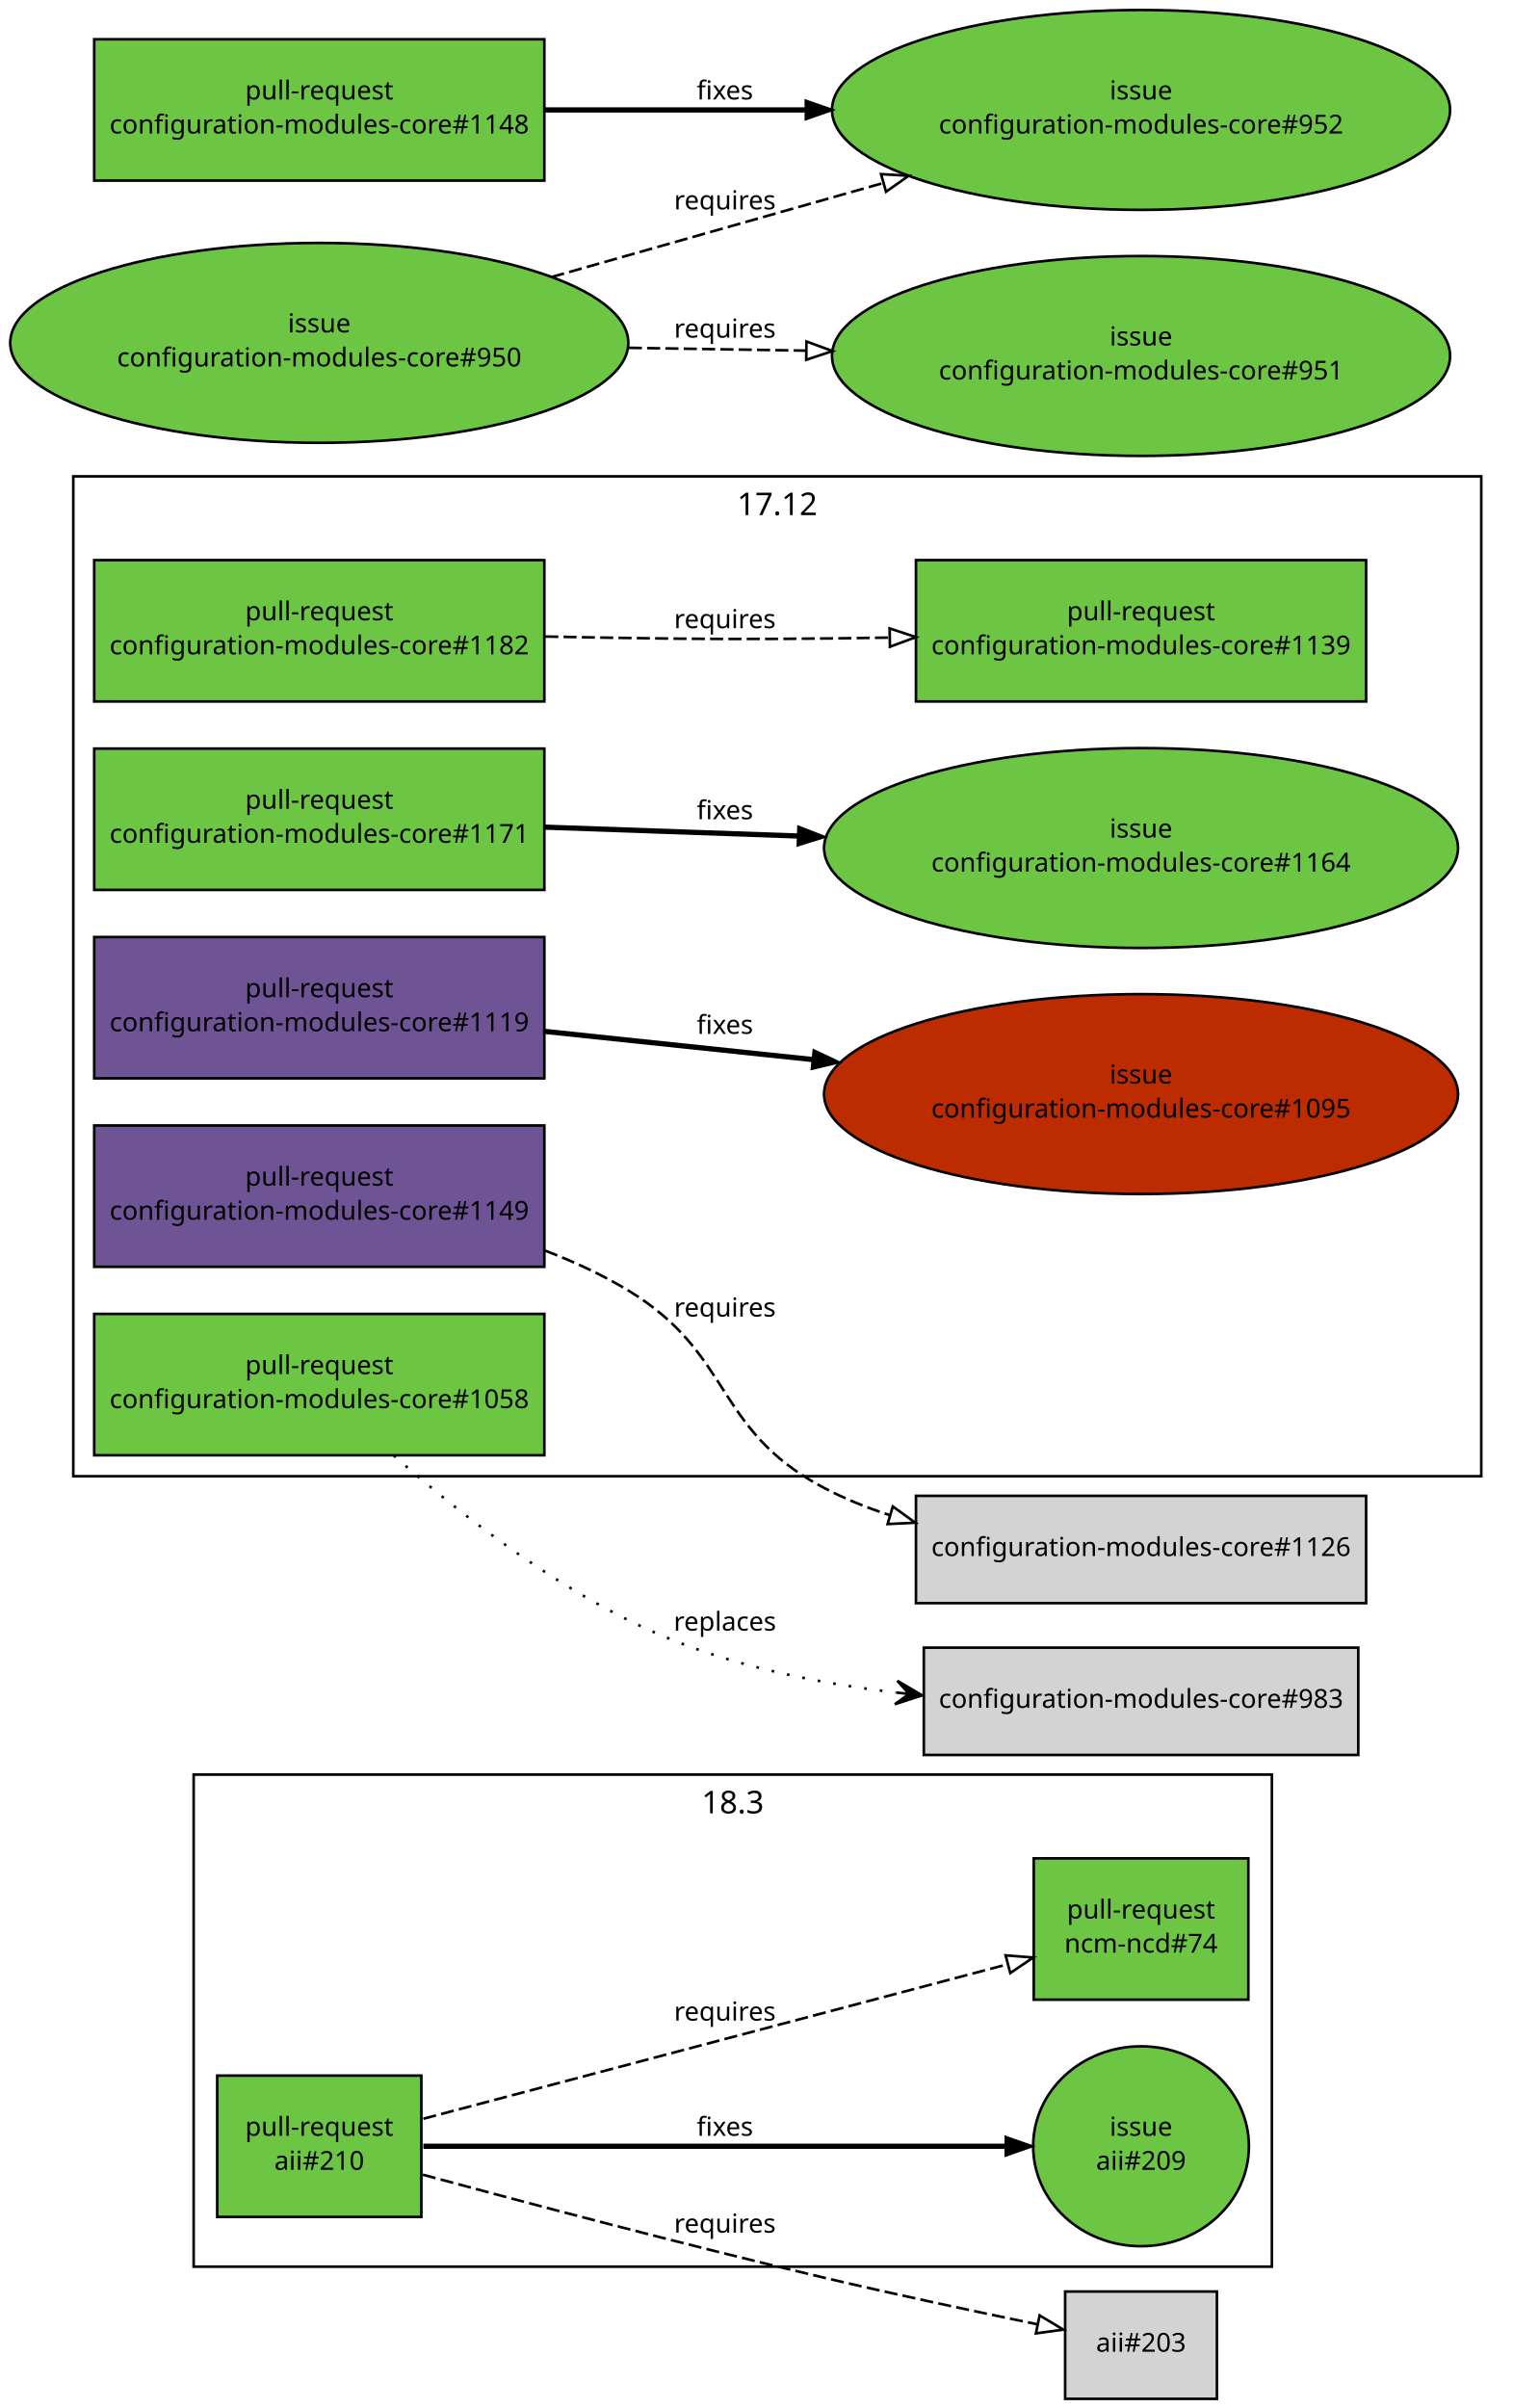
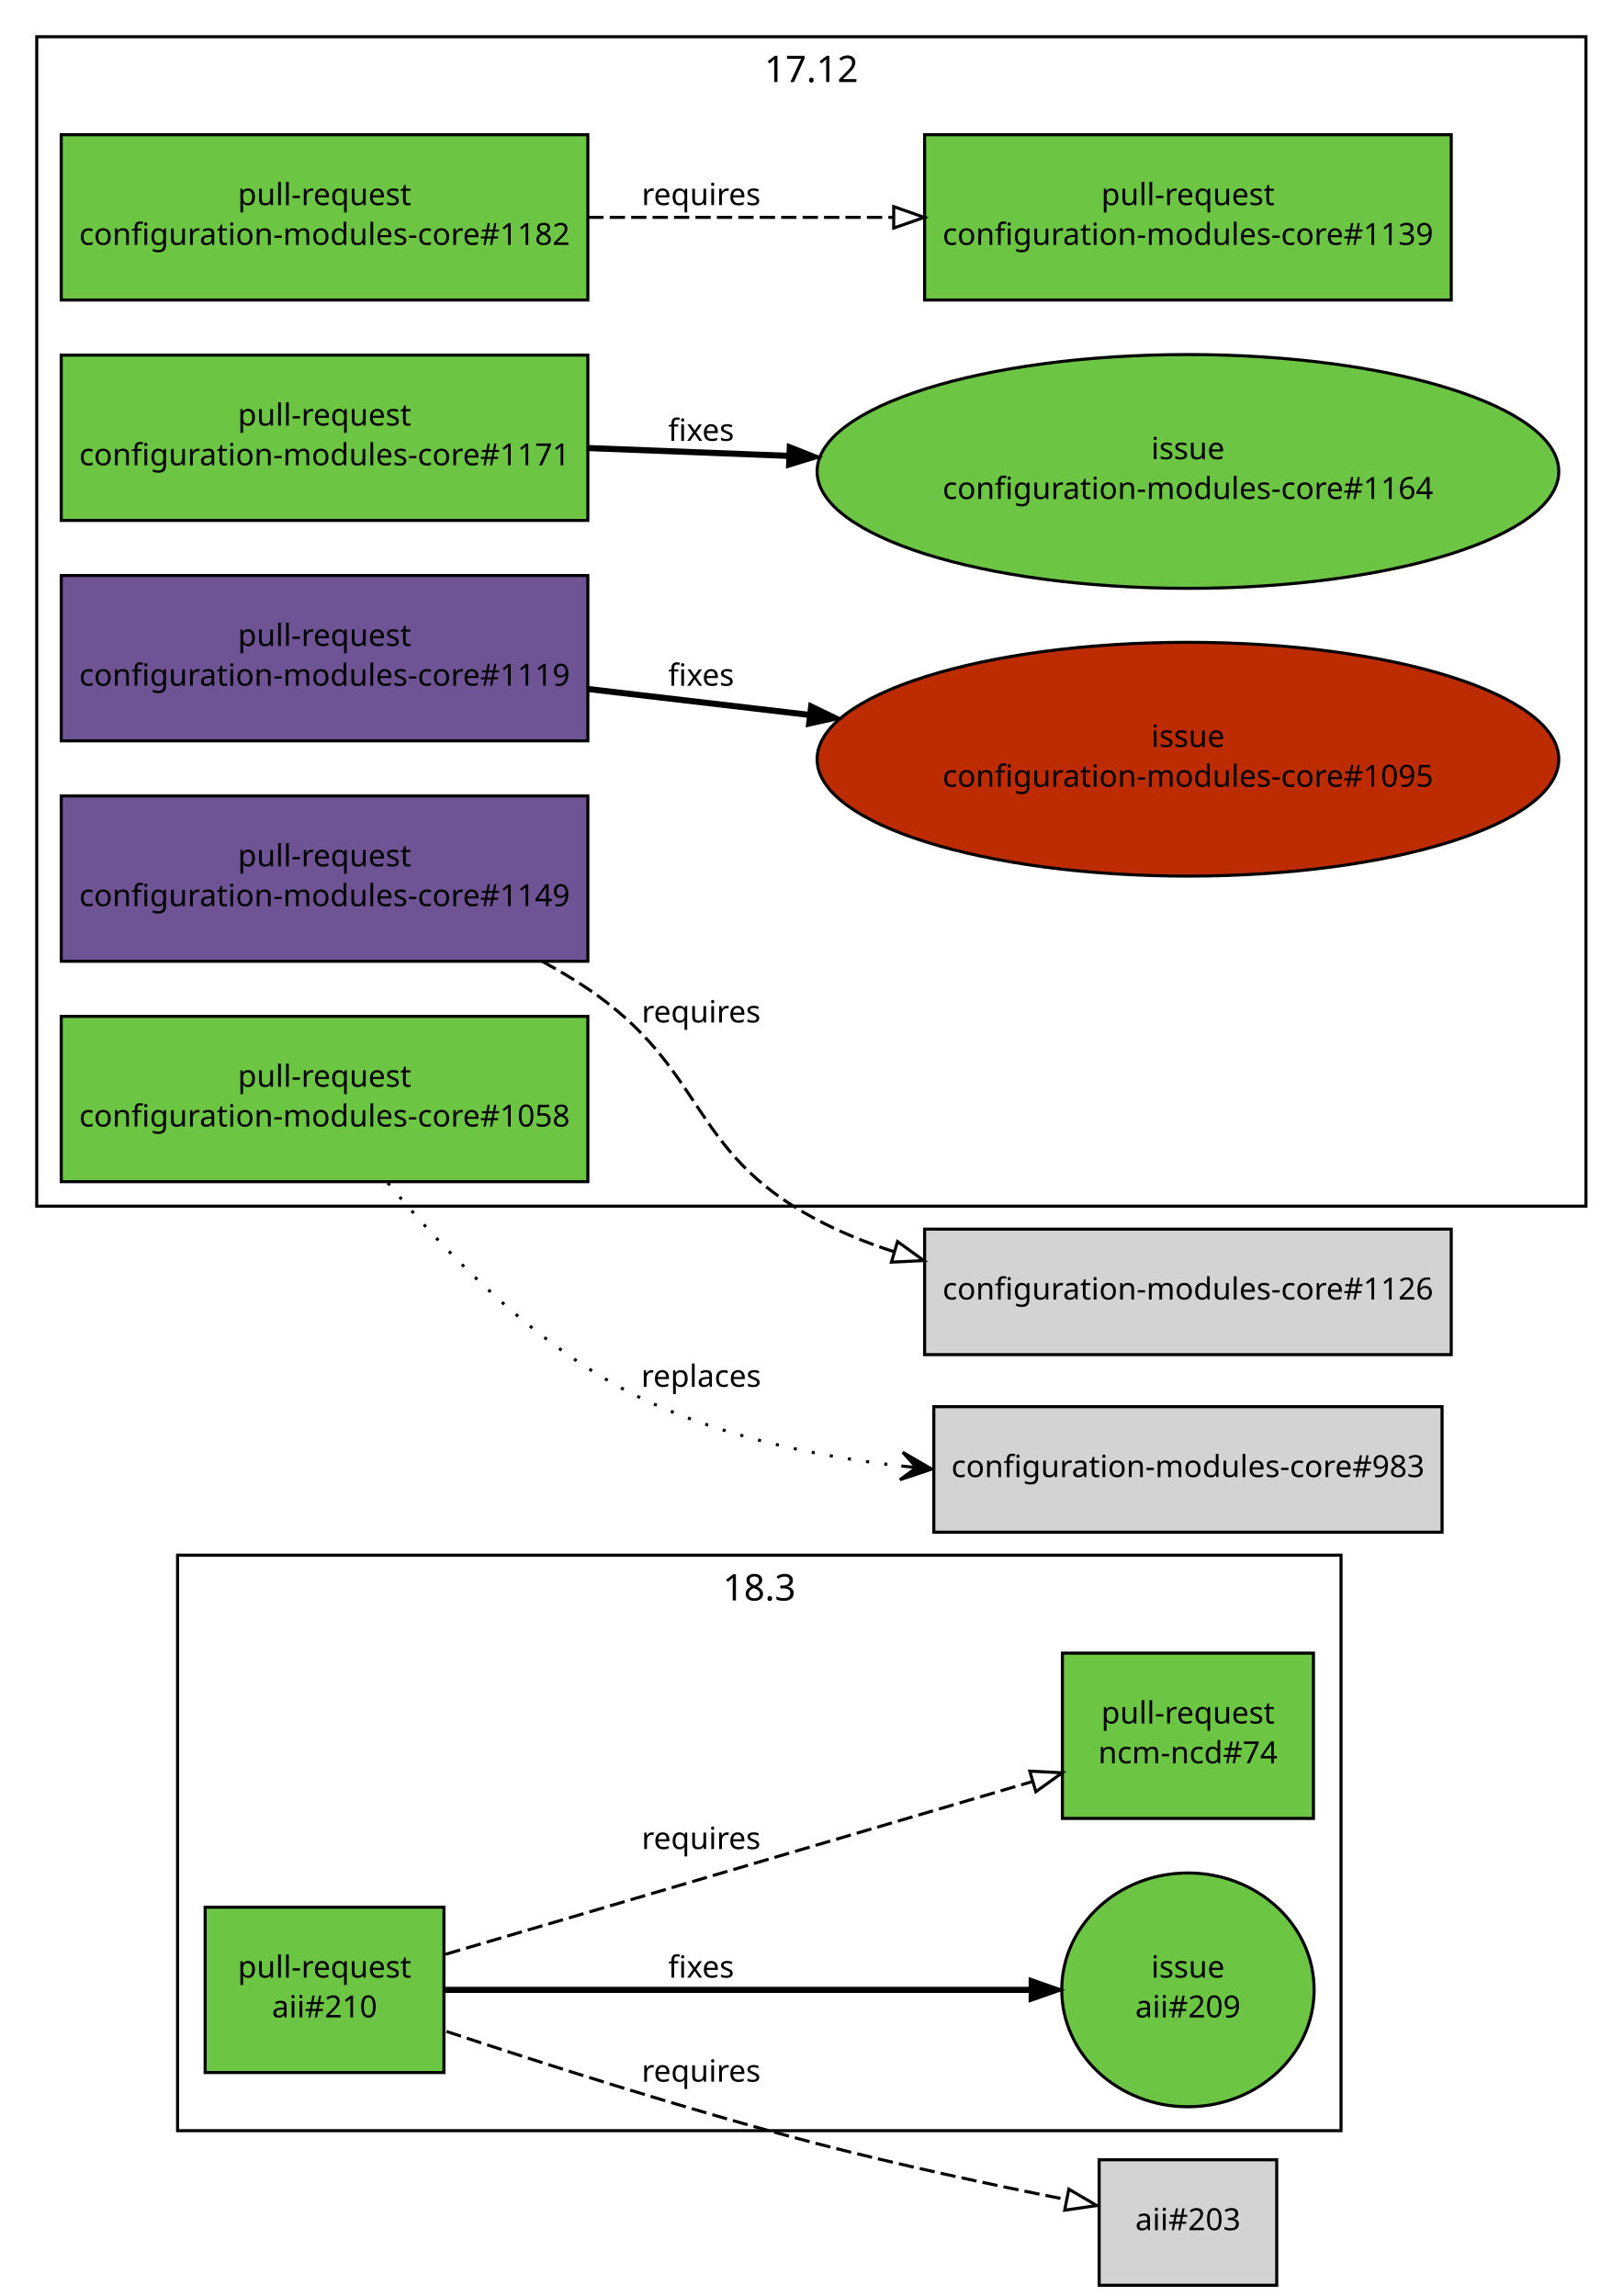
- <svg xmlns="http://www.w3.org/2000/svg" xmlns:xlink="http://www.w3.org/1999/xlink" width="578pt" height="920pt" viewBox="0.00 0.00 578.00 920.00">
-   <g id="graph1" class="graph" transform="scale(1 1) rotate(0) translate(4 916)">
-     <polygon fill="white" stroke="white" points="-4,5 -4,-916 575,-916 575,5 -4,5" />
+ <svg xmlns="http://www.w3.org/2000/svg" xmlns:xlink="http://www.w3.org/1999/xlink" width="530pt" height="750pt" viewBox="0.00 0.00 530.00 750.00">
+   <g id="graph1" class="graph" transform="scale(1 1) rotate(0) translate(4 746)">
+     <polygon fill="white" stroke="white" points="-4,5 -4,-746 527,-746 527,5 -4,5" />
    <g id="graph3" class="cluster">
-       <polygon fill="none" stroke="black" points="70,-50 70,-238 482,-238 482,-50 70,-50" />
-       <text text-anchor="middle" x="276" y="-223.2" font-family="Sans" font-size="12.00">18.3</text>
+       <polygon fill="none" stroke="black" points="54,-50 54,-238 434,-238 434,-50 54,-50" />
+       <text text-anchor="middle" x="244" y="-223.2" font-family="Sans" font-size="12.00">18.3</text>
    </g>
    <g id="graph4" class="cluster">
-       <polygon fill="none" stroke="black" points="24,-352 24,-734 562,-734 562,-352 24,-352" />
-       <text text-anchor="middle" x="293" y="-719.2" font-family="Sans" font-size="12.00">17.12</text>
+       <polygon fill="none" stroke="black" points="8,-352 8,-734 514,-734 514,-352 8,-352" />
+       <text text-anchor="middle" x="261" y="-719.2" font-family="Sans" font-size="12.00">17.12</text>
    </g>
    <g id="node1" class="node">
      <a xlink:href="https://github.com/quattor/aii/pull/210" xlink:title="Shellfe: support active config for plugins" target="_parent">
-         <polygon fill="#6cc644" stroke="black" points="157,-123 79,-123 79,-69 157,-69 157,-123" />
-         <text text-anchor="middle" x="118" y="-100" font-family="Sans" font-size="10.00">pull-request</text>
-         <text text-anchor="middle" x="118" y="-87" font-family="Sans" font-size="10.00">aii#210</text>
+         <polygon fill="#6cc644" stroke="black" points="141,-123 63,-123 63,-69 141,-69 141,-123" />
+         <text text-anchor="middle" x="102" y="-100" font-family="Sans" font-size="10.00">pull-request</text>
+         <text text-anchor="middle" x="102" y="-87" font-family="Sans" font-size="10.00">aii#210</text>
      </a>
    </g>
    <g id="node3" class="node">
      <a xlink:href="https://github.com/quattor/aii/issues/209" xlink:title="support ACTIVE_CONFIG" target="_parent">
-         <ellipse fill="#6cc644" stroke="black" cx="432" cy="-96" rx="41.217" ry="38.184" />
-         <text text-anchor="middle" x="432" y="-100" font-family="Sans" font-size="10.00">issue</text>
-         <text text-anchor="middle" x="432" y="-87" font-family="Sans" font-size="10.00">aii#209</text>
+         <ellipse fill="#6cc644" stroke="black" cx="384" cy="-96" rx="41.217" ry="38.184" />
+         <text text-anchor="middle" x="384" y="-100" font-family="Sans" font-size="10.00">issue</text>
+         <text text-anchor="middle" x="384" y="-87" font-family="Sans" font-size="10.00">aii#209</text>
      </a>
    </g>
    <g id="edge2" class="edge">
-       <path fill="none" stroke="black" stroke-width="2" d="M157.768,-96C214.279,-96 317.868,-96 380.284,-96" />
-       <polygon fill="black" stroke="black" points="380.31,-99.5 390.31,-96 380.31,-92.5 380.31,-99.5" />
-       <text text-anchor="middle" x="273" y="-100" font-family="Sans" font-size="10.00">fixes</text>
+       <path fill="none" stroke="black" stroke-width="2" d="M141.508,-96C191.35,-96 277.184,-96 332.226,-96" />
+       <polygon fill="black" stroke="black" points="332.467,-99.5 342.467,-96 332.467,-92.5 332.467,-99.5" />
+       <text text-anchor="middle" x="225" y="-100" font-family="Sans" font-size="10.00">fixes</text>
    </g>
    <g id="node5" class="node">
      <a xlink:href="https://github.com/quattor/ncm-ncd/pull/74" xlink:title="Set the current active config as an attribute to the component" target="_parent">
-         <polygon fill="#6cc644" stroke="black" points="473,-206 391,-206 391,-152 473,-152 473,-206" />
-         <text text-anchor="middle" x="432" y="-183" font-family="Sans" font-size="10.00">pull-request</text>
-         <text text-anchor="middle" x="432" y="-170" font-family="Sans" font-size="10.00">ncm-ncd#74</text>
+         <polygon fill="#6cc644" stroke="black" points="425,-206 343,-206 343,-152 425,-152 425,-206" />
+         <text text-anchor="middle" x="384" y="-183" font-family="Sans" font-size="10.00">pull-request</text>
+         <text text-anchor="middle" x="384" y="-170" font-family="Sans" font-size="10.00">ncm-ncd#74</text>
      </a>
    </g>
    <g id="edge4" class="edge">
-       <path fill="none" stroke="black" stroke-dasharray="5,2" d="M157.768,-106.512C214.435,-121.491 318.442,-148.983 380.801,-165.466" />
-       <polygon fill="none" stroke="black" points="380.25,-168.941 390.813,-168.113 382.039,-162.173 380.25,-168.941" />
-       <text text-anchor="middle" x="273" y="-144" font-family="Sans" font-size="10.00">requires</text>
+       <path fill="none" stroke="black" stroke-dasharray="5,2" d="M141.508,-107.628C191.596,-122.37 278.034,-147.811 333.04,-164.001" />
+       <polygon fill="none" stroke="black" points="332.348,-167.446 342.929,-166.912 334.325,-160.731 332.348,-167.446" />
+       <text text-anchor="middle" x="225" y="-142" font-family="Sans" font-size="10.00">requires</text>
    </g>
    <g id="node7" class="node">
-       <polygon fill="lightgrey" stroke="black" points="461,-40.5 403,-40.5 403,0.5 461,0.5 461,-40.5" />
-       <text text-anchor="middle" x="432" y="-17.5" font-family="Sans" font-size="10.00">aii#203</text>
+       <polygon fill="lightgrey" stroke="black" points="413,-40.5 355,-40.5 355,0.5 413,0.5 413,-40.5" />
+       <text text-anchor="middle" x="384" y="-17.5" font-family="Sans" font-size="10.00">aii#203</text>
    </g>
    <g id="edge6" class="edge">
-       <path fill="none" stroke="black" stroke-dasharray="5,2" d="M157.585,-85.138C196.315,-74.641 257.039,-58.533 310,-46 337.353,-39.527 368.33,-32.934 392.226,-28.007" />
-       <polygon fill="none" stroke="black" points="393.24,-31.372 402.334,-25.935 391.835,-24.515 393.24,-31.372" />
-       <text text-anchor="middle" x="273" y="-63" font-family="Sans" font-size="10.00">requires</text>
+       <path fill="none" stroke="black" stroke-dasharray="5,2" d="M141.812,-82.427C174.004,-71.726 220.618,-56.85 262,-46 289.189,-38.871 320.169,-32.287 344.106,-27.529" />
+       <polygon fill="none" stroke="black" points="345.097,-30.901 354.235,-25.54 343.748,-24.032 345.097,-30.901" />
+       <text text-anchor="middle" x="225" y="-66" font-family="Sans" font-size="10.00">requires</text>
    </g>
    <g id="node8" class="node">
      <a xlink:href="https://github.com/quattor/configuration-modules-core/pull/1182" xlink:title="ncm-opennebula: Include 5.4.x configuration" target="_parent">
-         <polygon fill="#6cc644" stroke="black" points="204,-702 32,-702 32,-648 204,-648 204,-702" />
-         <text text-anchor="middle" x="118" y="-679" font-family="Sans" font-size="10.00">pull-request</text>
-         <text text-anchor="middle" x="118" y="-666" font-family="Sans" font-size="10.00">configuration-modules-core#1182</text>
+         <polygon fill="#6cc644" stroke="black" points="188,-702 16,-702 16,-648 188,-648 188,-702" />
+         <text text-anchor="middle" x="102" y="-679" font-family="Sans" font-size="10.00">pull-request</text>
+         <text text-anchor="middle" x="102" y="-666" font-family="Sans" font-size="10.00">configuration-modules-core#1182</text>
      </a>
    </g>
    <g id="node10" class="node">
      <a xlink:href="https://github.com/quattor/configuration-modules-core/pull/1139" xlink:title="ncm-opennebula: include hugepages options" target="_parent">
-         <polygon fill="#6cc644" stroke="black" points="518,-702 346,-702 346,-648 518,-648 518,-702" />
-         <text text-anchor="middle" x="432" y="-679" font-family="Sans" font-size="10.00">pull-request</text>
-         <text text-anchor="middle" x="432" y="-666" font-family="Sans" font-size="10.00">configuration-modules-core#1139</text>
+         <polygon fill="#6cc644" stroke="black" points="470,-702 298,-702 298,-648 470,-648 470,-702" />
+         <text text-anchor="middle" x="384" y="-679" font-family="Sans" font-size="10.00">pull-request</text>
+         <text text-anchor="middle" x="384" y="-666" font-family="Sans" font-size="10.00">configuration-modules-core#1139</text>
      </a>
    </g>
    <g id="edge8" class="edge">
-       <path fill="none" stroke="black" stroke-dasharray="5,2" d="M204.329,-672.809C220.818,-672.472 237.942,-672.177 254,-672 280.582,-671.707 309.395,-671.949 335.94,-672.401" />
-       <polygon fill="none" stroke="black" points="335.931,-675.901 345.993,-672.583 336.058,-668.902 335.931,-675.901" />
-       <text text-anchor="middle" x="273" y="-676" font-family="Sans" font-size="10.00">requires</text>
+       <path fill="none" stroke="black" stroke-dasharray="5,2" d="M188.142,-675C219.565,-675 255.296,-675 287.558,-675" />
+       <polygon fill="none" stroke="black" points="287.9,-678.5 297.9,-675 287.9,-671.5 287.9,-678.5" />
+       <text text-anchor="middle" x="225" y="-679" font-family="Sans" font-size="10.00">requires</text>
    </g>
    <g id="node11" class="node">
      <a xlink:href="https://github.com/quattor/configuration-modules-core/pull/1171" xlink:title="ncm-cups enhancements and cleanups" target="_parent">
-         <polygon fill="#6cc644" stroke="black" points="204,-630 32,-630 32,-576 204,-576 204,-630" />
-         <text text-anchor="middle" x="118" y="-607" font-family="Sans" font-size="10.00">pull-request</text>
-         <text text-anchor="middle" x="118" y="-594" font-family="Sans" font-size="10.00">configuration-modules-core#1171</text>
+         <polygon fill="#6cc644" stroke="black" points="188,-630 16,-630 16,-576 188,-576 188,-630" />
+         <text text-anchor="middle" x="102" y="-607" font-family="Sans" font-size="10.00">pull-request</text>
+         <text text-anchor="middle" x="102" y="-594" font-family="Sans" font-size="10.00">configuration-modules-core#1171</text>
      </a>
    </g>
    <g id="node13" class="node">
      <a xlink:href="https://github.com/quattor/configuration-modules-core/issues/1164" xlink:title="ncm-cups 17.7.0: configuration of ServerAlias + miscellanous enhancements" target="_parent">
-         <ellipse fill="#6cc644" stroke="black" cx="432" cy="-592" rx="121.122" ry="38.184" />
-         <text text-anchor="middle" x="432" y="-596" font-family="Sans" font-size="10.00">issue</text>
-         <text text-anchor="middle" x="432" y="-583" font-family="Sans" font-size="10.00">configuration-modules-core#1164</text>
+         <ellipse fill="#6cc644" stroke="black" cx="384" cy="-592" rx="121.122" ry="38.184" />
+         <text text-anchor="middle" x="384" y="-596" font-family="Sans" font-size="10.00">issue</text>
+         <text text-anchor="middle" x="384" y="-583" font-family="Sans" font-size="10.00">configuration-modules-core#1164</text>
      </a>
    </g>
    <g id="edge10" class="edge">
-       <path fill="none" stroke="black" stroke-width="2" d="M204.217,-599.98C234.08,-598.933 268.265,-597.736 300.912,-596.592" />
-       <polygon fill="black" stroke="black" points="301.116,-600.087 310.988,-596.239 300.871,-593.092 301.116,-600.087" />
-       <text text-anchor="middle" x="273" y="-603" font-family="Sans" font-size="10.00">fixes</text>
+       <path fill="none" stroke="black" stroke-width="2" d="M188.142,-599.64C208.719,-598.837 231.144,-597.962 253.232,-597.101" />
+       <polygon fill="black" stroke="black" points="253.493,-600.593 263.349,-596.706 253.22,-593.599 253.493,-600.593" />
+       <text text-anchor="middle" x="225" y="-602" font-family="Sans" font-size="10.00">fixes</text>
    </g>
    <g id="node14" class="node">
      <a xlink:href="https://github.com/quattor/configuration-modules-core/pull/1149" xlink:title="ncm-metaconfig: rsyslog: rainer script configuration" target="_parent">
-         <polygon fill="#6e5494" stroke="black" points="204,-486 32,-486 32,-432 204,-432 204,-486" />
-         <text text-anchor="middle" x="118" y="-463" font-family="Sans" font-size="10.00">pull-request</text>
-         <text text-anchor="middle" x="118" y="-450" font-family="Sans" font-size="10.00">configuration-modules-core#1149</text>
+         <polygon fill="#6e5494" stroke="black" points="188,-486 16,-486 16,-432 188,-432 188,-486" />
+         <text text-anchor="middle" x="102" y="-463" font-family="Sans" font-size="10.00">pull-request</text>
+         <text text-anchor="middle" x="102" y="-450" font-family="Sans" font-size="10.00">configuration-modules-core#1149</text>
      </a>
    </g>
    <g id="node16" class="node">
-       <polygon fill="lightgrey" stroke="black" points="518,-344.5 346,-344.5 346,-303.5 518,-303.5 518,-344.5" />
-       <text text-anchor="middle" x="432" y="-321.5" font-family="Sans" font-size="10.00">configuration-modules-core#1126</text>
+       <polygon fill="lightgrey" stroke="black" points="470,-344.5 298,-344.5 298,-303.5 470,-303.5 470,-344.5" />
+       <text text-anchor="middle" x="384" y="-321.5" font-family="Sans" font-size="10.00">configuration-modules-core#1126</text>
    </g>
    <g id="edge12" class="edge">
-       <path fill="none" stroke="black" stroke-dasharray="5,2" d="M204.29,-438.194C215.336,-433.956 226.196,-428.932 236,-423 276.065,-398.759 268.753,-370.169 310,-348 318.099,-343.647 326.88,-340.078 335.892,-337.153" />
-       <polygon fill="none" stroke="black" points="337.153,-340.43 345.741,-334.225 335.158,-333.72 337.153,-340.43" />
-       <text text-anchor="middle" x="273" y="-413" font-family="Sans" font-size="10.00">requires</text>
+       <path fill="none" stroke="black" stroke-dasharray="5,2" d="M173.123,-431.926C178.288,-429.149 183.306,-426.172 188,-423 226.799,-396.781 220.753,-370.169 262,-348 270.099,-343.647 278.88,-340.078 287.892,-337.153" />
+       <polygon fill="none" stroke="black" points="289.153,-340.43 297.741,-334.225 287.158,-333.72 289.153,-340.43" />
+       <text text-anchor="middle" x="225" y="-412" font-family="Sans" font-size="10.00">requires</text>
    </g>
    <g id="node17" class="node">
      <a xlink:href="https://github.com/quattor/configuration-modules-core/pull/1119" xlink:title="ncm-systemd: cleanup, restarting modified unitfiles and initial handling of unconfigured units" target="_parent">
-         <polygon fill="#6e5494" stroke="black" points="204,-558 32,-558 32,-504 204,-504 204,-558" />
-         <text text-anchor="middle" x="118" y="-535" font-family="Sans" font-size="10.00">pull-request</text>
-         <text text-anchor="middle" x="118" y="-522" font-family="Sans" font-size="10.00">configuration-modules-core#1119</text>
+         <polygon fill="#6e5494" stroke="black" points="188,-558 16,-558 16,-504 188,-504 188,-558" />
+         <text text-anchor="middle" x="102" y="-535" font-family="Sans" font-size="10.00">pull-request</text>
+         <text text-anchor="middle" x="102" y="-522" font-family="Sans" font-size="10.00">configuration-modules-core#1119</text>
      </a>
    </g>
    <g id="node19" class="node">
      <a xlink:href="https://github.com/quattor/configuration-modules-core/issues/1095" xlink:title="ncm-systemd: Manual intervention required in order for drop-in unit files to have any affect" target="_parent">
-         <ellipse fill="#bd2c00" stroke="black" cx="432" cy="-498" rx="121.122" ry="38.184" />
-         <text text-anchor="middle" x="432" y="-502" font-family="Sans" font-size="10.00">issue</text>
-         <text text-anchor="middle" x="432" y="-489" font-family="Sans" font-size="10.00">configuration-modules-core#1095</text>
+         <ellipse fill="#bd2c00" stroke="black" cx="384" cy="-498" rx="121.122" ry="38.184" />
+         <text text-anchor="middle" x="384" y="-502" font-family="Sans" font-size="10.00">issue</text>
+         <text text-anchor="middle" x="384" y="-489" font-family="Sans" font-size="10.00">configuration-modules-core#1095</text>
      </a>
    </g>
    <g id="edge14" class="edge">
-       <path fill="none" stroke="black" stroke-width="2" d="M204.217,-521.939C235.779,-518.622 272.167,-514.798 306.466,-511.193" />
-       <polygon fill="black" stroke="black" points="306.976,-514.659 316.556,-510.133 306.245,-507.697 306.976,-514.659" />
-       <text text-anchor="middle" x="273" y="-521" font-family="Sans" font-size="10.00">fixes</text>
+       <path fill="none" stroke="black" stroke-width="2" d="M188.142,-520.92C210.848,-518.262 235.803,-515.342 260.074,-512.502" />
+       <polygon fill="black" stroke="black" points="260.533,-515.972 270.059,-511.334 259.72,-509.02 260.533,-515.972" />
+       <text text-anchor="middle" x="225" y="-522" font-family="Sans" font-size="10.00">fixes</text>
    </g>
    <g id="node20" class="node">
      <a xlink:href="https://github.com/quattor/configuration-modules-core/pull/1058" xlink:title="ncm-ssh: disable insecure ssh ciphersuites and macs" target="_parent">
-         <polygon fill="#6cc644" stroke="black" points="204,-414 32,-414 32,-360 204,-360 204,-414" />
-         <text text-anchor="middle" x="118" y="-391" font-family="Sans" font-size="10.00">pull-request</text>
-         <text text-anchor="middle" x="118" y="-378" font-family="Sans" font-size="10.00">configuration-modules-core#1058</text>
+         <polygon fill="#6cc644" stroke="black" points="188,-414 16,-414 16,-360 188,-360 188,-414" />
+         <text text-anchor="middle" x="102" y="-391" font-family="Sans" font-size="10.00">pull-request</text>
+         <text text-anchor="middle" x="102" y="-378" font-family="Sans" font-size="10.00">configuration-modules-core#1058</text>
      </a>
    </g>
    <g id="node22" class="node">
-       <polygon fill="lightgrey" stroke="black" points="515,-286.5 349,-286.5 349,-245.5 515,-245.5 515,-286.5" />
-       <text text-anchor="middle" x="432" y="-263.5" font-family="Sans" font-size="10.00">configuration-modules-core#983</text>
+       <polygon fill="lightgrey" stroke="black" points="467,-286.5 301,-286.5 301,-245.5 467,-245.5 467,-286.5" />
+       <text text-anchor="middle" x="384" y="-263.5" font-family="Sans" font-size="10.00">configuration-modules-core#983</text>
    </g>
    <g id="edge16" class="edge">
-       <path fill="none" stroke="black" stroke-dasharray="1,5" d="M146.476,-359.897C172.365,-336.969 212.727,-305.316 254,-289 280.324,-278.594 310.381,-272.677 338.205,-269.373" />
-       <polygon fill="black" stroke="black" points="348.344,-268.271 338.889,-273.825 343.373,-268.811 338.403,-269.352 338.403,-269.352 338.403,-269.352 343.373,-268.811 337.916,-264.878 348.344,-268.271 348.344,-268.271" />
-       <text text-anchor="middle" x="273" y="-293" font-family="Sans" font-size="10.00">replaces</text>
-     </g>
-     <g id="node23" class="node">
-       <a xlink:href="https://github.com/quattor/configuration-modules-core/pull/1148" xlink:title="ncm-spma: Remove support from groups from spma yumng backend" target="_parent">
-         <polygon fill="#6cc644" stroke="black" points="204,-901 32,-901 32,-847 204,-847 204,-901" />
-         <text text-anchor="middle" x="118" y="-878" font-family="Sans" font-size="10.00">pull-request</text>
-         <text text-anchor="middle" x="118" y="-865" font-family="Sans" font-size="10.00">configuration-modules-core#1148</text>
-       </a>
-     </g>
-     <g id="node25" class="node">
-       <a xlink:href="https://github.com/quattor/configuration-modules-core/issues/952" xlink:title="ncm-spma (yumng): Remove support for package groups" target="_parent">
-         <ellipse fill="#6cc644" stroke="black" cx="432" cy="-874" rx="118.087" ry="38.184" />
-         <text text-anchor="middle" x="432" y="-878" font-family="Sans" font-size="10.00">issue</text>
-         <text text-anchor="middle" x="432" y="-865" font-family="Sans" font-size="10.00">configuration-modules-core#952</text>
-       </a>
-     </g>
-     <g id="edge18" class="edge">
-       <path fill="none" stroke="black" stroke-width="2" d="M204.217,-874C234.903,-874 270.151,-874 303.606,-874" />
-       <polygon fill="black" stroke="black" points="303.924,-877.5 313.924,-874 303.924,-870.5 303.924,-877.5" />
-       <text text-anchor="middle" x="273" y="-878" font-family="Sans" font-size="10.00">fixes</text>
-     </g>
-     <g id="node26" class="node">
-       <a xlink:href="https://github.com/quattor/configuration-modules-core/issues/950" xlink:title="ncm-spma: Remove support for package groups from yum backends" target="_parent">
-         <ellipse fill="#6cc644" stroke="black" cx="118" cy="-785" rx="118.087" ry="38.184" />
-         <text text-anchor="middle" x="118" y="-789" font-family="Sans" font-size="10.00">issue</text>
-         <text text-anchor="middle" x="118" y="-776" font-family="Sans" font-size="10.00">configuration-modules-core#950</text>
-       </a>
-     </g>
-     <g id="edge22" class="edge">
-       <path fill="none" stroke="black" stroke-dasharray="5,2" d="M206.721,-810.147C246.26,-821.354 292.974,-834.595 333.584,-846.105" />
-       <polygon fill="none" stroke="black" points="332.651,-849.478 343.226,-848.838 334.56,-842.744 332.651,-849.478" />
-       <text text-anchor="middle" x="273" y="-836" font-family="Sans" font-size="10.00">requires</text>
-     </g>
-     <g id="node28" class="node">
-       <a xlink:href="https://github.com/quattor/configuration-modules-core/issues/951" xlink:title="ncm-spma (yum): Remove support for package groups" target="_parent">
-         <ellipse fill="#6cc644" stroke="black" cx="432" cy="-780" rx="118.087" ry="38.184" />
-         <text text-anchor="middle" x="432" y="-784" font-family="Sans" font-size="10.00">issue</text>
-         <text text-anchor="middle" x="432" y="-771" font-family="Sans" font-size="10.00">configuration-modules-core#951</text>
-       </a>
-     </g>
-     <g id="edge20" class="edge">
-       <path fill="none" stroke="black" stroke-dasharray="5,2" d="M236.263,-783.117C258.348,-782.765 281.525,-782.396 303.892,-782.04" />
-       <polygon fill="none" stroke="black" points="304.162,-785.536 314.105,-781.877 304.05,-778.537 304.162,-785.536" />
-       <text text-anchor="middle" x="273" y="-787" font-family="Sans" font-size="10.00">requires</text>
+       <path fill="none" stroke="black" stroke-dasharray="1,5" d="M122.671,-359.608C141.643,-336.657 171.916,-305.134 206,-289 231.836,-276.771 262.012,-270.352 290.1,-267.151" />
+       <polygon fill="black" stroke="black" points="300.342,-266.112 290.848,-271.598 295.368,-266.617 290.394,-267.121 290.394,-267.121 290.394,-267.121 295.368,-266.617 289.939,-262.644 300.342,-266.112 300.342,-266.112" />
+       <text text-anchor="middle" x="225" y="-293" font-family="Sans" font-size="10.00">replaces</text>
    </g>
  </g>
</svg>
